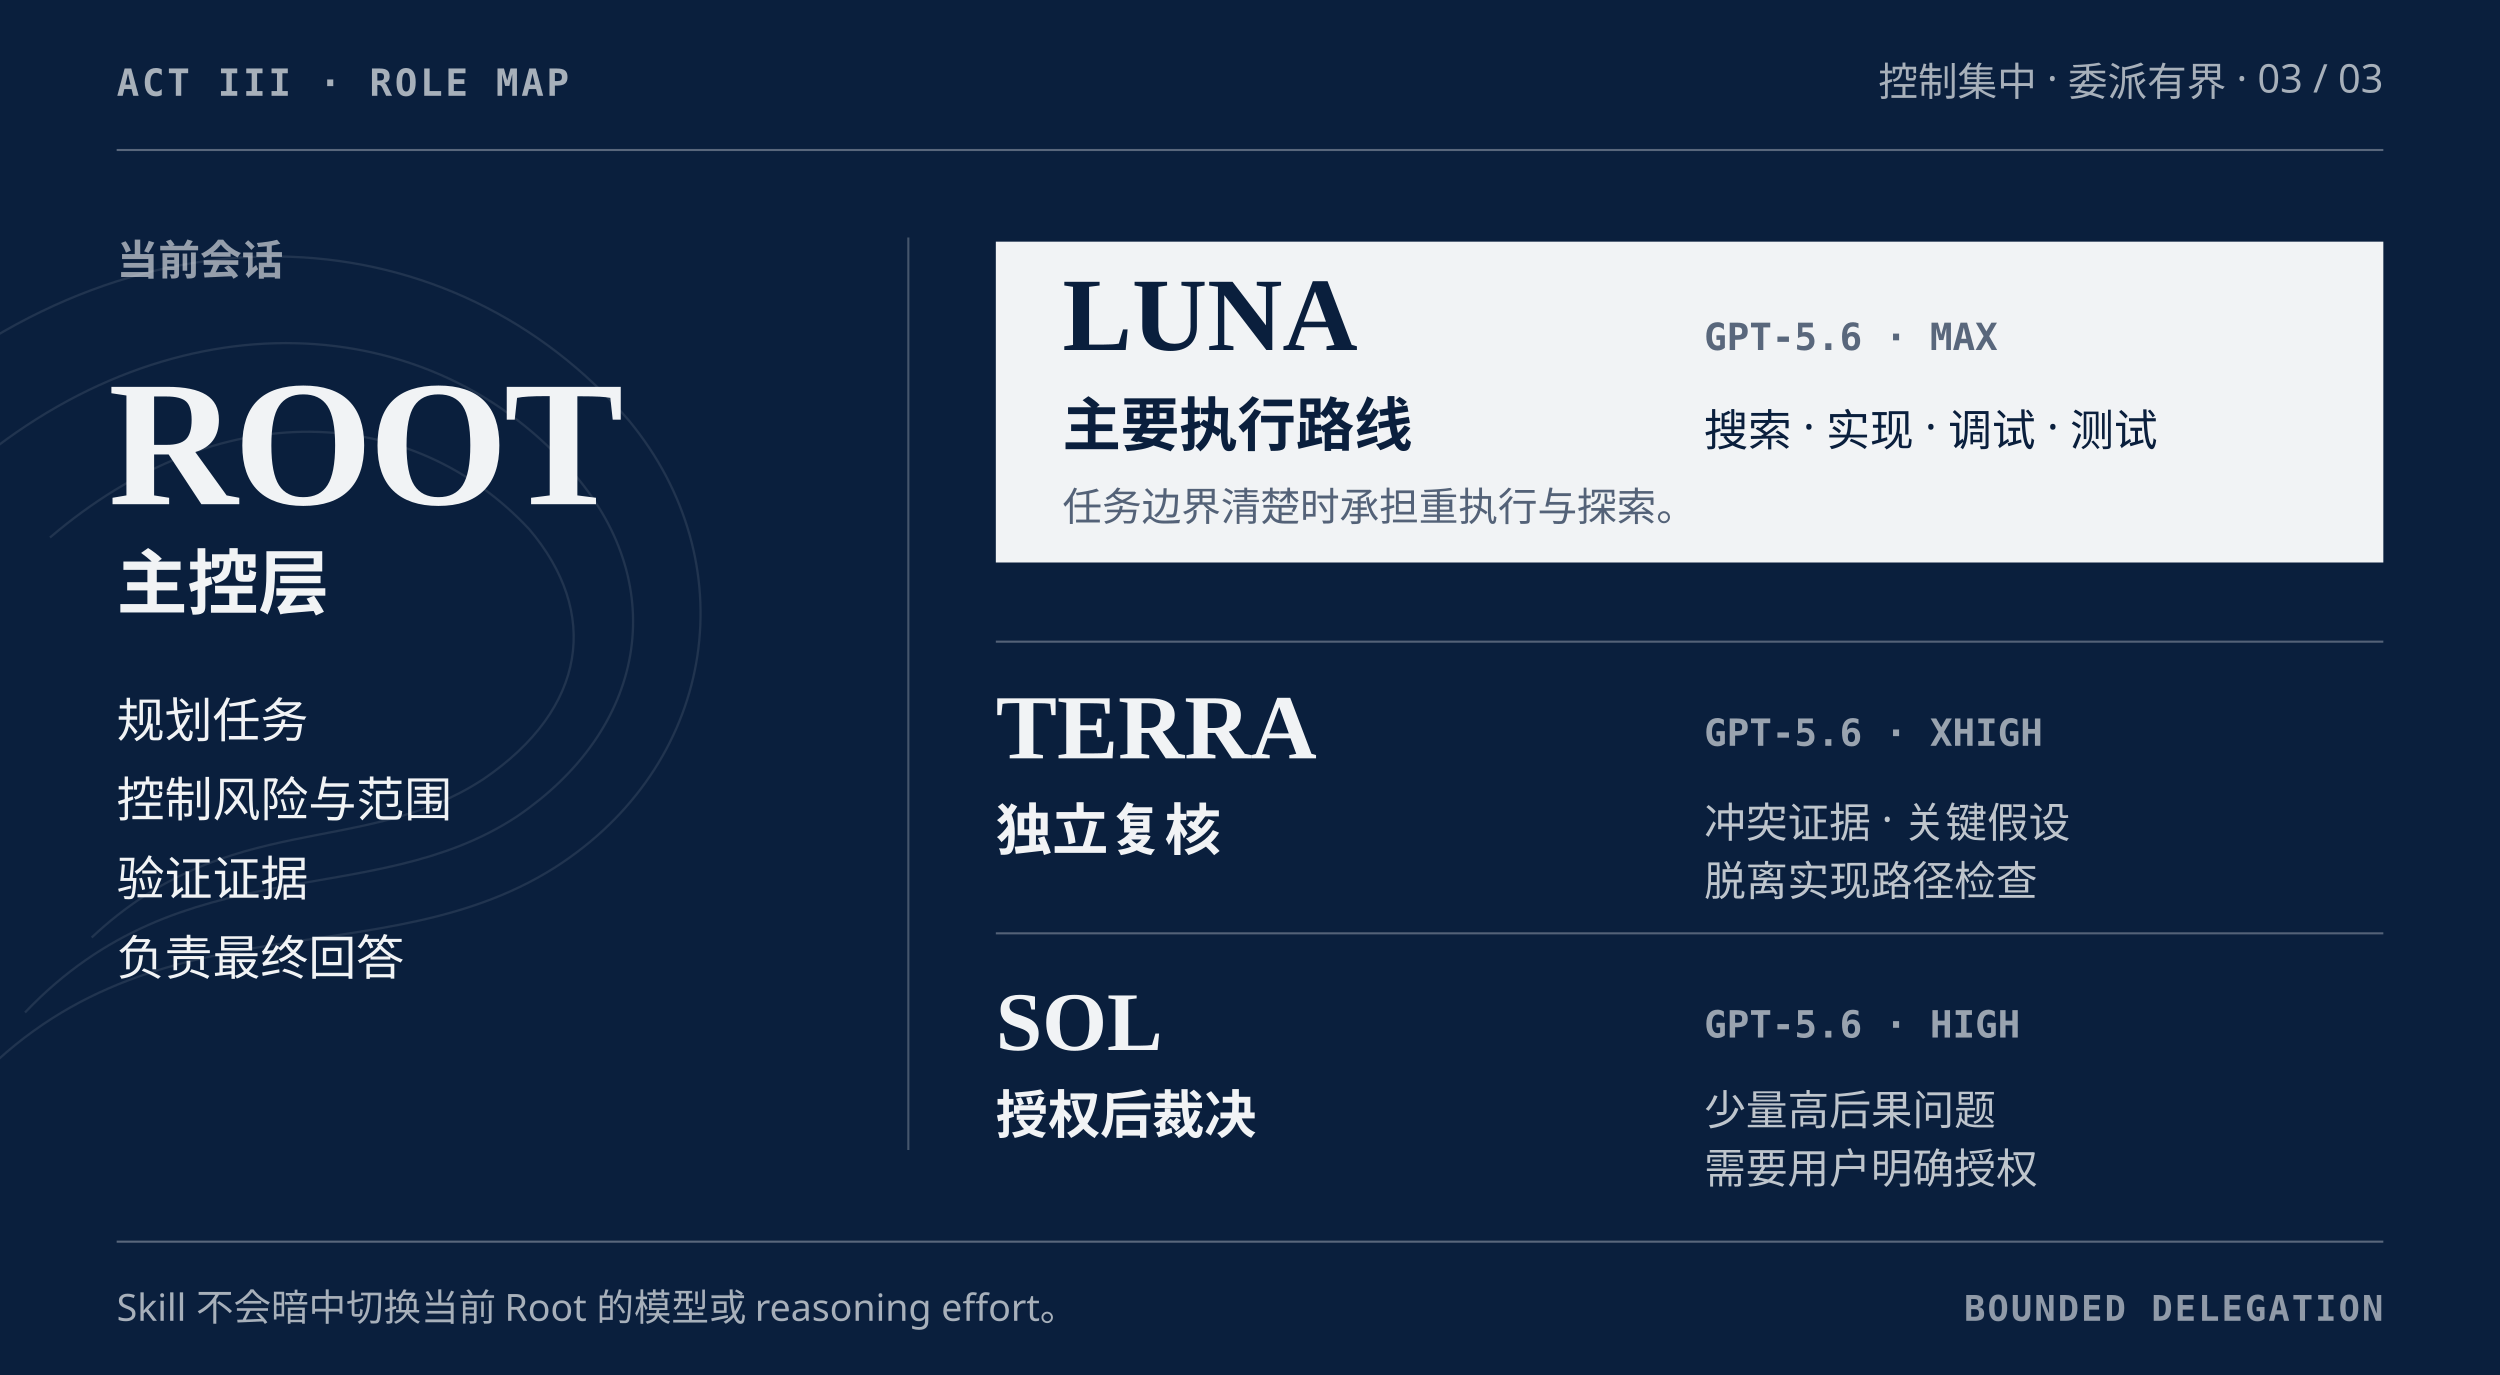
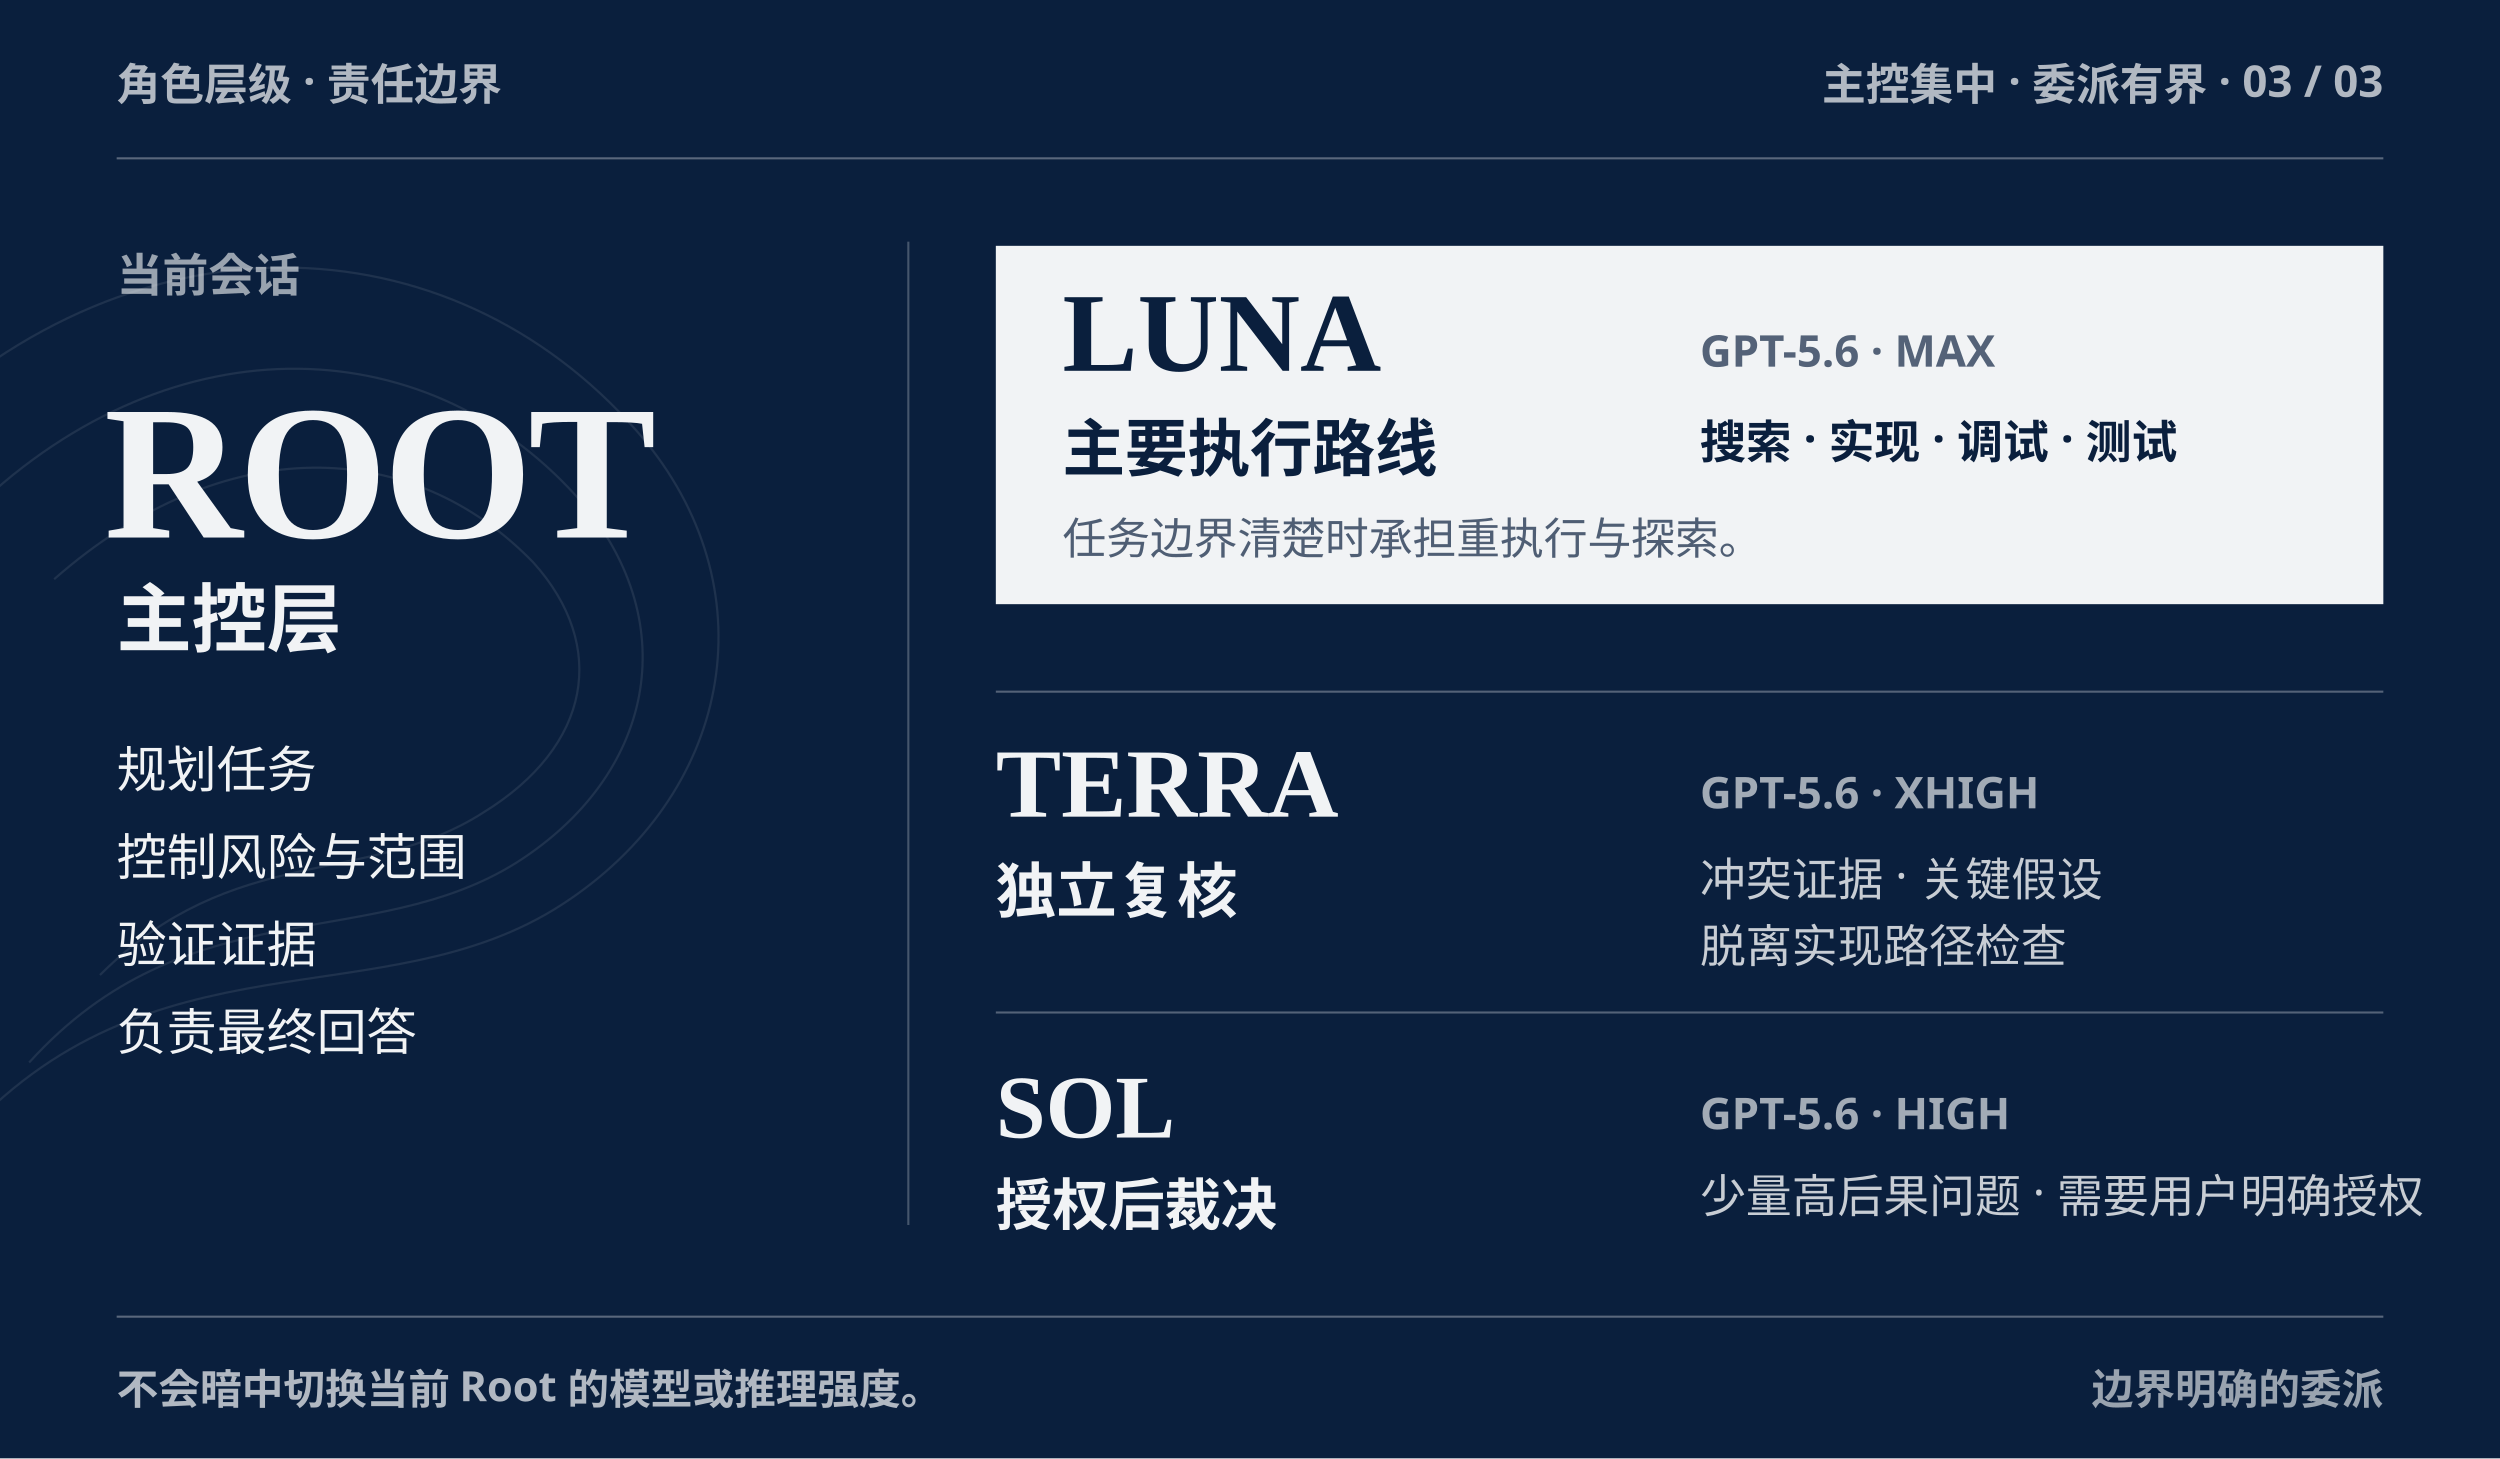
- <svg xmlns="http://www.w3.org/2000/svg" width="1200" height="660" viewBox="0 0 1200 660" role="img" aria-labelledby="title desc">
-   <rect width="1200" height="660" fill="#0a1f3d" />
-   <g fill="none" stroke="#f1f3f5" stroke-width="1.1" opacity="0.1">
-     <path d="M-50 196 C70 92 218 104 302 202 C358 270 344 364 270 414 C184 472 70 426 -18 526" />
-     <path d="M-16 226 C84 140 208 148 276 228 C322 282 310 350 248 392 C178 438 88 406 12 486" />
-     <path d="M24 258 C106 188 198 194 254 254 C288 294 282 340 232 374 C174 412 110 388 44 450" />
+ <svg xmlns="http://www.w3.org/2000/svg" width="1200" height="700" viewBox="0 0 1200 700" role="img" aria-labelledby="title desc">
+   <rect width="1200" height="700" fill="#0a1f3d" />
+   <g fill="none" stroke="#f1f3f5" stroke-width="1.05" opacity="0.09">
+     <path d="M-48 210 C68 96 222 106 310 212 C370 286 350 382 270 434 C184 490 72 444 -20 548" />
+     <path d="M-12 244 C84 152 208 158 280 242 C328 300 314 372 248 414 C178 458 90 426 14 510" />
+     <path d="M26 278 C108 206 198 210 256 270 C292 310 284 358 232 390 C176 426 112 404 48 468" />
  </g>
-   <line x1="56" y1="72" x2="1144" y2="72" stroke="#f1f3f5" stroke-width="1" opacity="0.34" />
-   <line x1="56" y1="596" x2="1144" y2="596" stroke="#f1f3f5" stroke-width="1" opacity="0.34" />
-   <text x="56" y="46" font-family="IBM Plex Mono, SFMono-Regular, Menlo, monospace" font-size="18" font-weight="600" letter-spacing="1.3" fill="#f1f3f5" opacity="0.68">ACT III · ROLE MAP</text>
-   <text x="1144" y="46" text-anchor="end" font-family="Noto Sans SC, PingFang SC, Microsoft YaHei, sans-serif" font-size="19" font-weight="500" fill="#f1f3f5" opacity="0.68">控制集中 · 委派有界 · 03 / 03</text>
-   <text x="56" y="132" font-family="Noto Sans SC, PingFang SC, Microsoft YaHei, sans-serif" font-size="20" font-weight="600" fill="#f1f3f5" opacity="0.6">当前会话</text>
-   <text x="52" y="242" font-family="Playfair Display, Georgia, Times New Roman, serif" font-size="86" font-weight="700" letter-spacing="-2" fill="#f1f3f5">ROOT</text>
-   <text x="56" y="292" font-family="Noto Serif SC, Songti SC, STSong, Georgia, serif" font-size="34" font-weight="700" fill="#f1f3f5">主控层</text>
-   <text x="56" y="354" font-family="Noto Sans SC, PingFang SC, Microsoft YaHei, sans-serif" font-size="23" font-weight="400" fill="#f1f3f5">规划任务</text>
-   <text x="56" y="392" font-family="Noto Sans SC, PingFang SC, Microsoft YaHei, sans-serif" font-size="23" font-weight="400" fill="#f1f3f5">控制风险与范围</text>
-   <text x="56" y="430" font-family="Noto Sans SC, PingFang SC, Microsoft YaHei, sans-serif" font-size="23" font-weight="400" fill="#f1f3f5">验证证据</text>
-   <text x="56" y="468" font-family="Noto Sans SC, PingFang SC, Microsoft YaHei, sans-serif" font-size="23" font-weight="400" fill="#f1f3f5">负责最终回答</text>
-   <line x1="436" y1="114" x2="436" y2="552" stroke="#f1f3f5" stroke-width="1" opacity="0.26" />
-   <rect x="478" y="116" width="666" height="154" fill="#f1f3f5" />
-   <text x="510" y="168" font-family="Playfair Display, Georgia, Times New Roman, serif" font-size="50" font-weight="700" fill="#0a1f3d">LUNA</text>
-   <text x="510" y="214" font-family="Noto Serif SC, Songti SC, STSong, Georgia, serif" font-size="28" font-weight="700" fill="#0a1f3d">主要执行路线</text>
-   <text x="818" y="168" font-family="IBM Plex Mono, SFMono-Regular, Menlo, monospace" font-size="18" font-weight="600" fill="#0a1f3d" opacity="0.66">GPT-5.6 · MAX</text>
-   <text x="818" y="214" font-family="Noto Sans SC, PingFang SC, Microsoft YaHei, sans-serif" font-size="21" font-weight="500" fill="#0a1f3d">搜索 · 实现 · 调试 · 测试</text>
-   <text x="510" y="250" font-family="Noto Sans SC, PingFang SC, Microsoft YaHei, sans-serif" font-size="19" font-weight="500" fill="#0a1f3d" opacity="0.68">任务边界清楚时承担重执行与探索。</text>
-   <line x1="478" y1="308" x2="1144" y2="308" stroke="#f1f3f5" stroke-width="1" opacity="0.32" />
-   <text x="478" y="364" font-family="Playfair Display, Georgia, Times New Roman, serif" font-size="44" font-weight="700" fill="#f1f3f5">TERRA</text>
-   <text x="478" y="408" font-family="Noto Serif SC, Songti SC, STSong, Georgia, serif" font-size="27" font-weight="700" fill="#f1f3f5">独立复核</text>
-   <text x="818" y="358" font-family="IBM Plex Mono, SFMono-Regular, Menlo, monospace" font-size="18" font-weight="600" fill="#f1f3f5" opacity="0.62">GPT-5.6 · XHIGH</text>
-   <text x="818" y="402" font-family="Noto Sans SC, PingFang SC, Microsoft YaHei, sans-serif" font-size="20" font-weight="500" fill="#f1f3f5" opacity="0.78">冲突证据 · 关键假设</text>
-   <text x="818" y="430" font-family="Noto Sans SC, PingFang SC, Microsoft YaHei, sans-serif" font-size="20" font-weight="500" fill="#f1f3f5" opacity="0.78">脱离实现路径检查</text>
-   <line x1="478" y1="448" x2="1144" y2="448" stroke="#f1f3f5" stroke-width="1" opacity="0.32" />
-   <text x="478" y="504" font-family="Playfair Display, Georgia, Times New Roman, serif" font-size="40" font-weight="700" fill="#f1f3f5">SOL</text>
-   <text x="478" y="544" font-family="Noto Serif SC, Songti SC, STSong, Georgia, serif" font-size="25" font-weight="700" fill="#f1f3f5">授权后裁决</text>
-   <text x="818" y="498" font-family="IBM Plex Mono, SFMono-Regular, Menlo, monospace" font-size="18" font-weight="600" fill="#f1f3f5" opacity="0.62">GPT-5.6 · HIGH</text>
-   <text x="818" y="540" font-family="Noto Sans SC, PingFang SC, Microsoft YaHei, sans-serif" font-size="20" font-weight="500" fill="#f1f3f5" opacity="0.78">少量高后果问题</text>
-   <text x="818" y="568" font-family="Noto Sans SC, PingFang SC, Microsoft YaHei, sans-serif" font-size="20" font-weight="500" fill="#f1f3f5" opacity="0.78">需要用户明确授权</text>
-   <text x="56" y="634" font-family="Noto Sans SC, PingFang SC, Microsoft YaHei, sans-serif" font-size="18" font-weight="500" fill="#f1f3f5" opacity="0.68">Skill 不会暗中切换当前 Root 的模型或 reasoning effort。</text>
-   <text x="1144" y="634" text-anchor="end" font-family="IBM Plex Mono, SFMono-Regular, Menlo, monospace" font-size="17" font-weight="600" letter-spacing="1" fill="#f1f3f5" opacity="0.58">BOUNDED DELEGATION</text>
+   <line x1="56" y1="76" x2="1144" y2="76" stroke="#f1f3f5" stroke-width="1" opacity="0.34" />
+   <line x1="56" y1="632" x2="1144" y2="632" stroke="#f1f3f5" stroke-width="1" opacity="0.34" />
+   <text x="56" y="48" font-family="Noto Sans SC, PingFang SC, Microsoft YaHei, sans-serif" font-size="21" font-weight="600" fill="#f1f3f5" opacity="0.72">角色层级 · 责任边界</text>
+   <text x="1144" y="48" text-anchor="end" font-family="Noto Sans SC, PingFang SC, Microsoft YaHei, sans-serif" font-size="21" font-weight="600" fill="#f1f3f5" opacity="0.72">主控集中 · 委派有界 · 03 / 03</text>
+   <text x="56" y="140" font-family="Noto Sans SC, PingFang SC, Microsoft YaHei, sans-serif" font-size="22" font-weight="600" fill="#f1f3f5" opacity="0.62">当前会话</text>
+   <text x="50" y="258" font-family="Playfair Display, Georgia, Times New Roman, serif" font-size="92" font-weight="700" letter-spacing="-2" fill="#f1f3f5">ROOT</text>
+   <text x="56" y="310" font-family="Noto Serif SC, Songti SC, STSong, Georgia, serif" font-size="36" font-weight="700" fill="#f1f3f5">主控层</text>
+   <text x="56" y="378" font-family="Noto Sans SC, PingFang SC, Microsoft YaHei, sans-serif" font-size="24" font-weight="500" fill="#f1f3f5">规划任务</text>
+   <text x="56" y="420" font-family="Noto Sans SC, PingFang SC, Microsoft YaHei, sans-serif" font-size="24" font-weight="500" fill="#f1f3f5">控制风险与范围</text>
+   <text x="56" y="462" font-family="Noto Sans SC, PingFang SC, Microsoft YaHei, sans-serif" font-size="24" font-weight="500" fill="#f1f3f5">验证证据</text>
+   <text x="56" y="504" font-family="Noto Sans SC, PingFang SC, Microsoft YaHei, sans-serif" font-size="24" font-weight="500" fill="#f1f3f5">负责最终回答</text>
+   <line x1="436" y1="116" x2="436" y2="588" stroke="#f1f3f5" stroke-width="1" opacity="0.26" />
+   <rect x="478" y="118" width="666" height="172" fill="#f1f3f5" />
+   <text x="510" y="178" font-family="Playfair Display, Georgia, Times New Roman, serif" font-size="54" font-weight="700" fill="#0a1f3d">LUNA</text>
+   <text x="510" y="226" font-family="Noto Serif SC, Songti SC, STSong, Georgia, serif" font-size="30" font-weight="700" fill="#0a1f3d">主要执行路线</text>
+   <text x="816" y="176" font-family="Noto Sans SC, PingFang SC, Microsoft YaHei, sans-serif" font-size="21" font-weight="600" fill="#0a1f3d" opacity="0.68">GPT-5.6 · MAX</text>
+   <text x="816" y="220" font-family="Noto Sans SC, PingFang SC, Microsoft YaHei, sans-serif" font-size="22" font-weight="600" fill="#0a1f3d">搜索 · 实现 · 调试 · 测试</text>
+   <text x="510" y="266" font-family="Noto Sans SC, PingFang SC, Microsoft YaHei, sans-serif" font-size="21" font-weight="500" fill="#0a1f3d" opacity="0.7">任务边界清楚时承担重执行与探索。</text>
+   <line x1="478" y1="332" x2="1144" y2="332" stroke="#f1f3f5" stroke-width="1" opacity="0.32" />
+   <text x="478" y="392" font-family="Playfair Display, Georgia, Times New Roman, serif" font-size="47" font-weight="700" fill="#f1f3f5">TERRA</text>
+   <text x="478" y="438" font-family="Noto Serif SC, Songti SC, STSong, Georgia, serif" font-size="29" font-weight="700" fill="#f1f3f5">独立复核</text>
+   <text x="816" y="388" font-family="Noto Sans SC, PingFang SC, Microsoft YaHei, sans-serif" font-size="21" font-weight="600" fill="#f1f3f5" opacity="0.66">GPT-5.6 · XHIGH</text>
+   <text x="816" y="430" font-family="Noto Sans SC, PingFang SC, Microsoft YaHei, sans-serif" font-size="22" font-weight="500" fill="#f1f3f5" opacity="0.82">冲突证据 · 关键假设</text>
+   <text x="816" y="462" font-family="Noto Sans SC, PingFang SC, Microsoft YaHei, sans-serif" font-size="22" font-weight="500" fill="#f1f3f5" opacity="0.82">脱离实现路径检查</text>
+   <line x1="478" y1="486" x2="1144" y2="486" stroke="#f1f3f5" stroke-width="1" opacity="0.32" />
+   <text x="478" y="546" font-family="Playfair Display, Georgia, Times New Roman, serif" font-size="43" font-weight="700" fill="#f1f3f5">SOL</text>
+   <text x="478" y="588" font-family="Noto Serif SC, Songti SC, STSong, Georgia, serif" font-size="27" font-weight="700" fill="#f1f3f5">授权后裁决</text>
+   <text x="816" y="542" font-family="Noto Sans SC, PingFang SC, Microsoft YaHei, sans-serif" font-size="21" font-weight="600" fill="#f1f3f5" opacity="0.66">GPT-5.6 · HIGH</text>
+   <text x="816" y="582" font-family="Noto Sans SC, PingFang SC, Microsoft YaHei, sans-serif" font-size="22" font-weight="500" fill="#f1f3f5" opacity="0.82">少量高后果问题 · 需要用户明确授权</text>
+   <text x="56" y="674" font-family="Noto Sans SC, PingFang SC, Microsoft YaHei, sans-serif" font-size="20" font-weight="600" fill="#f1f3f5" opacity="0.72">不会暗中切换当前 Root 的模型或推理强度。</text>
+   <text x="1144" y="674" text-anchor="end" font-family="Noto Sans SC, PingFang SC, Microsoft YaHei, sans-serif" font-size="20" font-weight="600" fill="#f1f3f5" opacity="0.62">边界明确的委派</text>
</svg>
